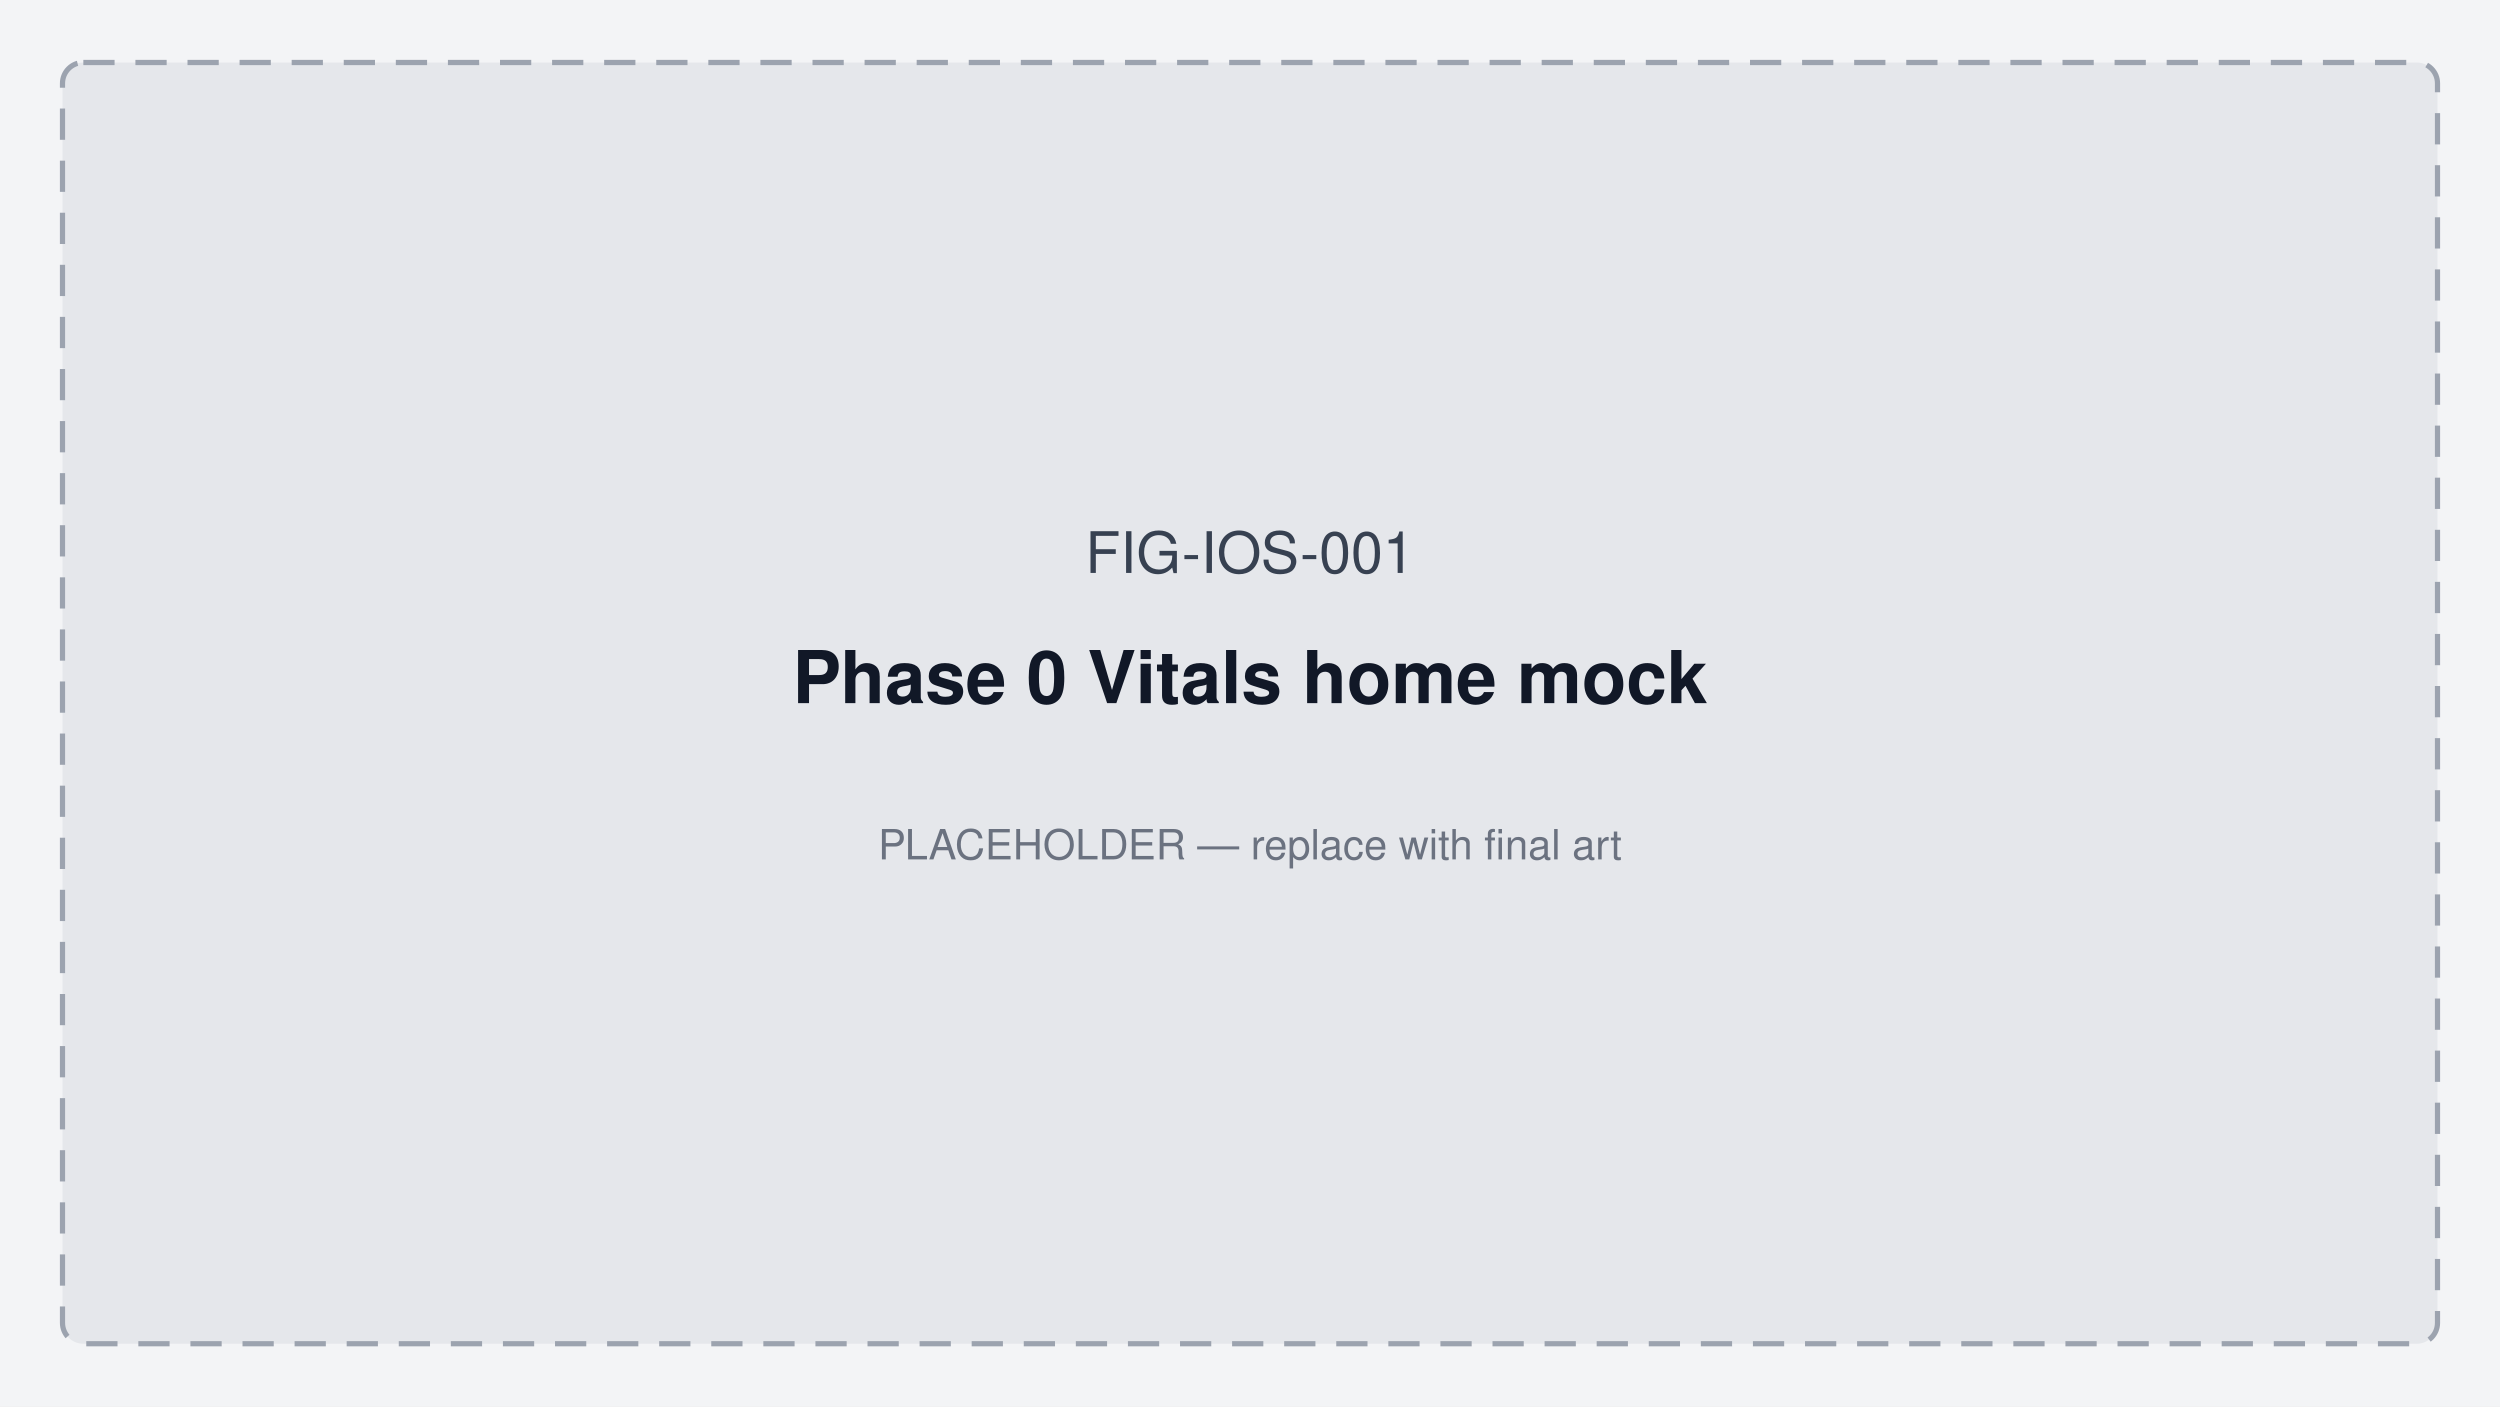
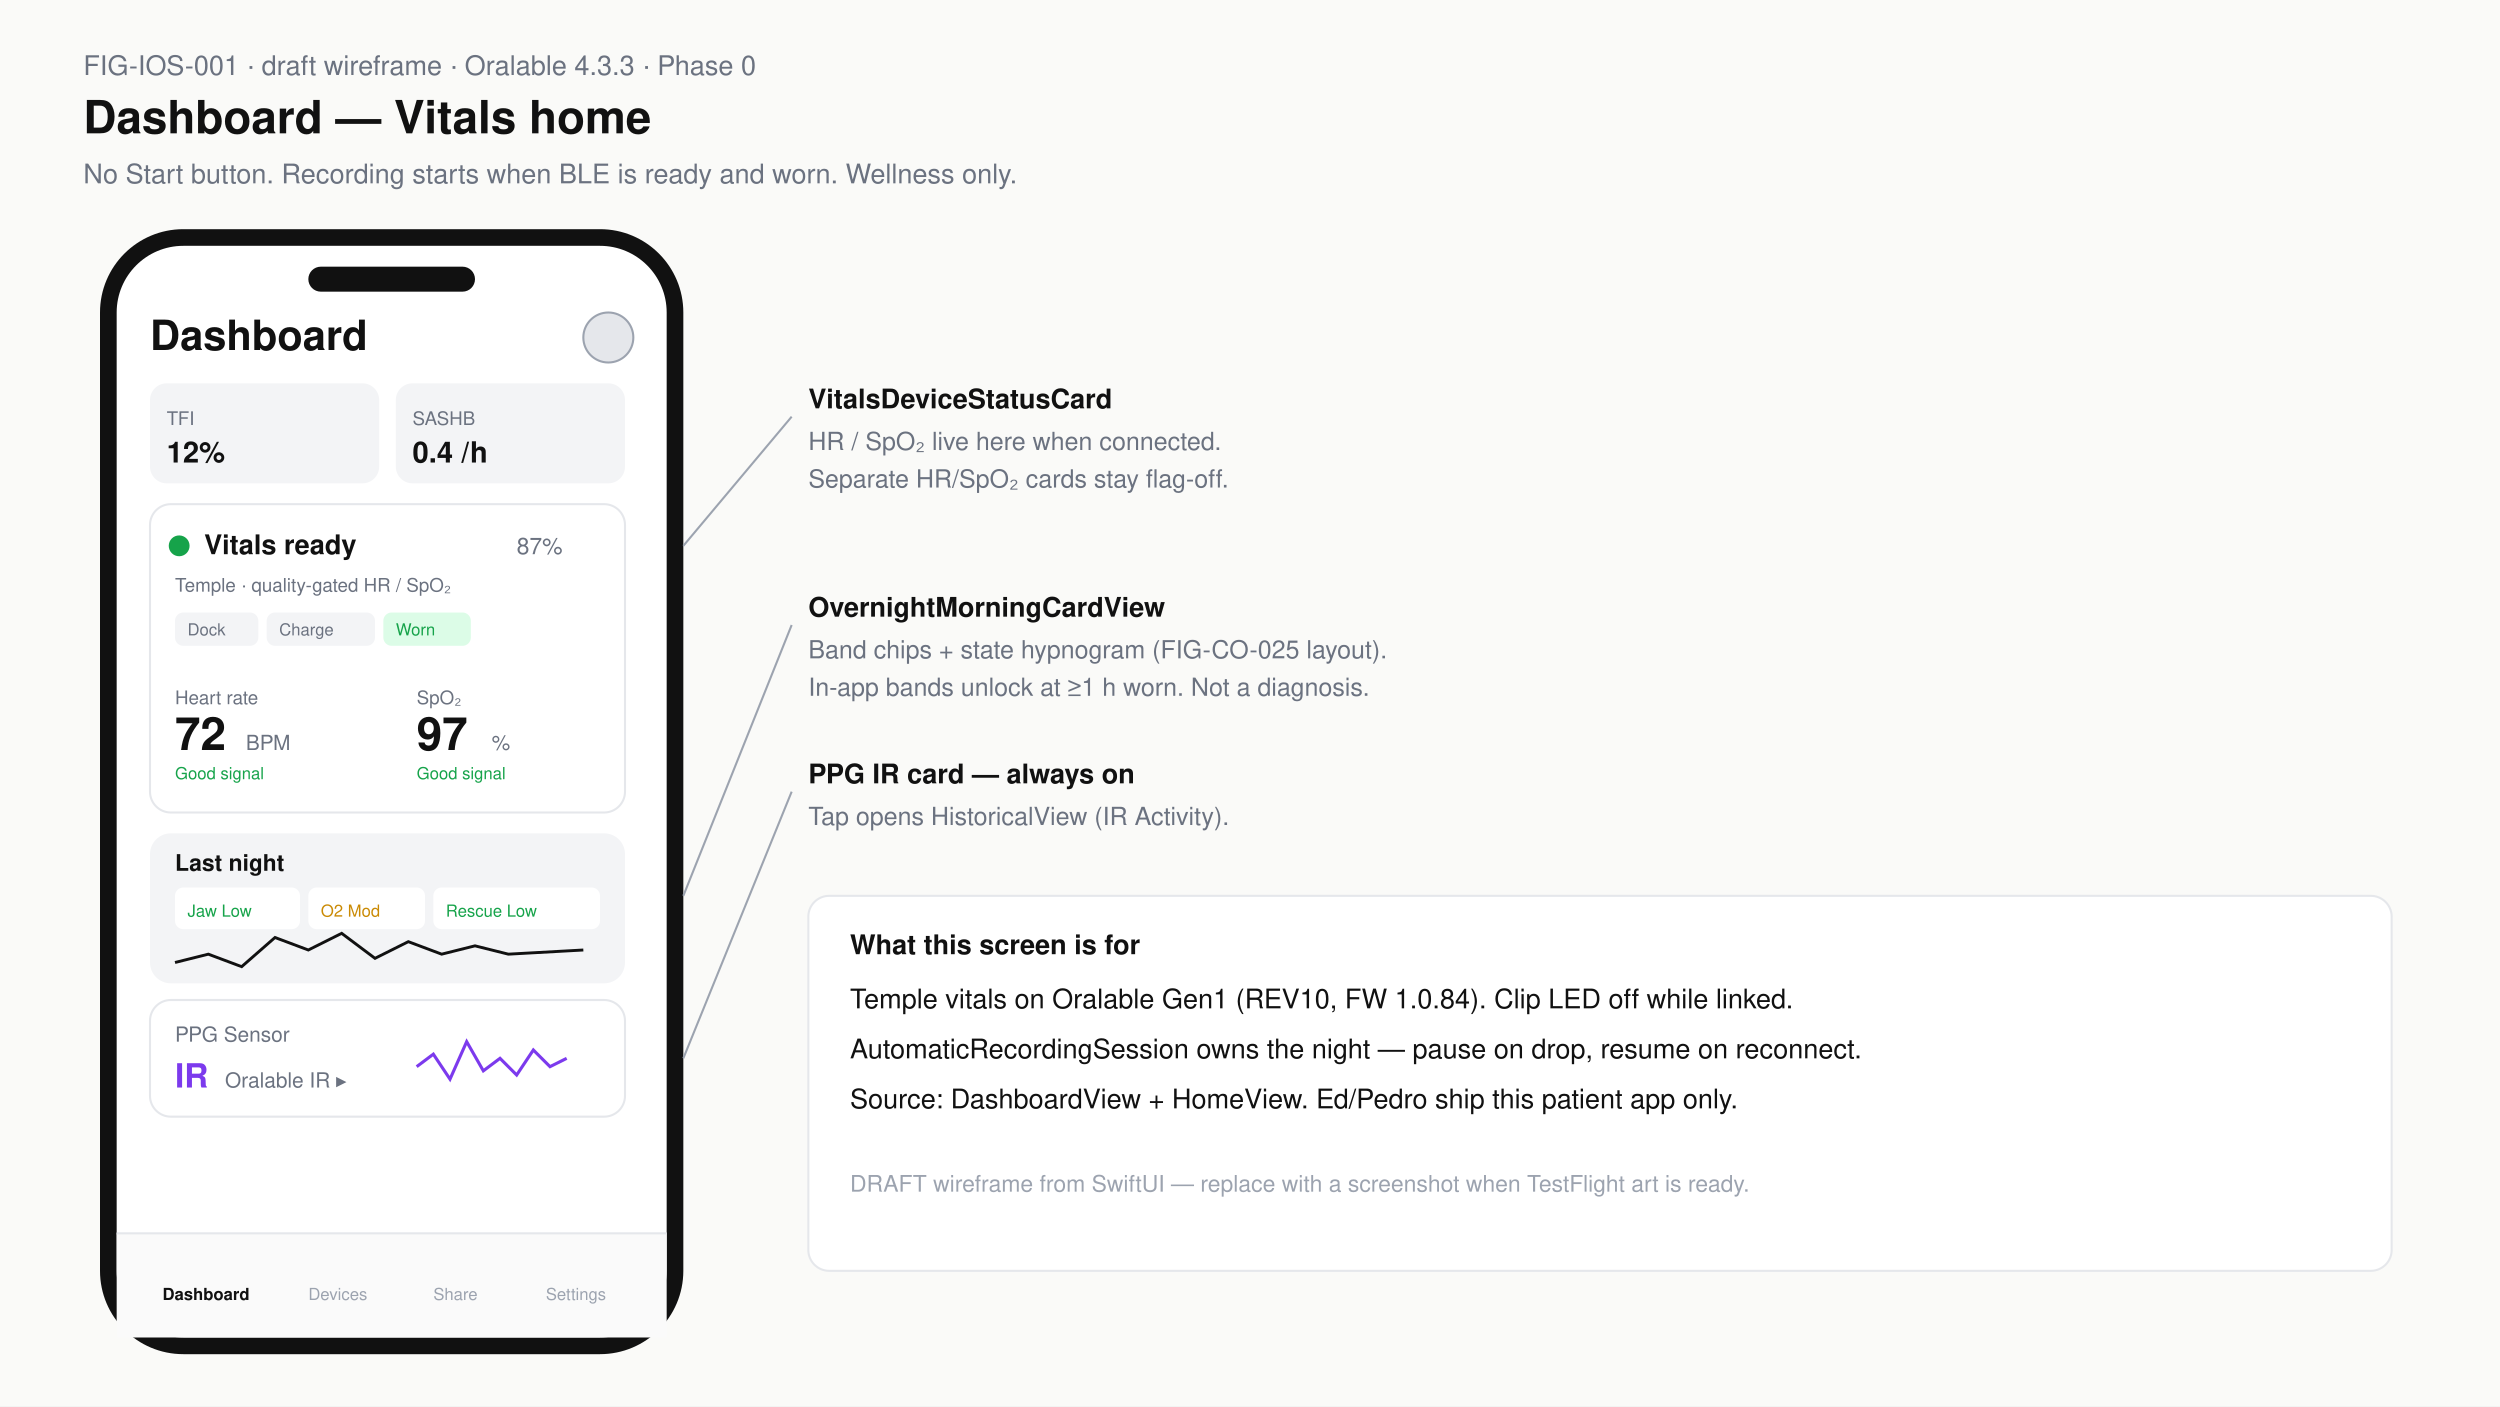
- <svg xmlns="http://www.w3.org/2000/svg" width="960" height="540" viewBox="0 0 960 540">
-   <rect width="960" height="540" fill="#F3F4F6" />
-   <rect x="24" y="24" width="912" height="492" fill="#E5E7EB" stroke="#9CA3AF" stroke-width="2" stroke-dasharray="12 8" rx="8" />
-   <text x="480" y="220" text-anchor="middle" font-family="Helvetica, Arial, sans-serif" font-size="22" fill="#374151">FIG-IOS-001</text>
-   <text x="480" y="270" text-anchor="middle" font-family="Helvetica, Arial, sans-serif" font-size="28" font-weight="bold" fill="#111827">Phase 0 Vitals home mock</text>
-   <text x="480" y="330" text-anchor="middle" font-family="Helvetica, Arial, sans-serif" font-size="16" fill="#6B7280">PLACEHOLDER — replace with final art</text>
+ <svg xmlns="http://www.w3.org/2000/svg" width="1200" height="675" viewBox="0 0 1200 675">
+   <rect width="1200" height="675" fill="#FAFAF8" />
+   <text x="40" y="36" font-family="Helvetica, Arial, sans-serif" font-size="13" fill="#6B7280">FIG-IOS-001 · draft wireframe · Oralable 4.3.3 · Phase 0</text>
+   <text x="40" y="64" font-family="Helvetica, Arial, sans-serif" font-size="22" font-weight="bold" fill="#111111">Dashboard — Vitals home</text>
+   <text x="40" y="88" font-family="Helvetica, Arial, sans-serif" font-size="13" fill="#6B7280">No Start button. Recording starts when BLE is ready and worn. Wellness only.</text>
+   <rect x="48" y="110" width="280" height="540" rx="40" fill="#111111" />
+   <rect x="56" y="118" width="264" height="524" rx="32" fill="#FFFFFF" />
+   <rect x="148" y="128" width="80" height="12" rx="6" fill="#111111" />
+   <text x="72" y="168" font-family="Helvetica, Arial, sans-serif" font-size="20" font-weight="bold" fill="#111111">Dashboard</text>
+   <circle cx="292" cy="162" r="12" fill="#E5E7EB" stroke="#9CA3AF" stroke-width="1" />
+   <rect x="72" y="184" width="110" height="48" rx="8" fill="#F3F4F6" />
+   <text x="80" y="204" font-family="Helvetica, Arial, sans-serif" font-size="9" fill="#6B7280">TFI</text>
+   <text x="80" y="222" font-family="Helvetica, Arial, sans-serif" font-size="14" font-weight="bold" fill="#111111">12%</text>
+   <rect x="190" y="184" width="110" height="48" rx="8" fill="#F3F4F6" />
+   <text x="198" y="204" font-family="Helvetica, Arial, sans-serif" font-size="9" fill="#6B7280">SASHB</text>
+   <text x="198" y="222" font-family="Helvetica, Arial, sans-serif" font-size="14" font-weight="bold" fill="#111111">0.4 /h</text>
+   <rect x="72" y="242" width="228" height="148" rx="10" fill="#FFFFFF" stroke="#E5E7EB" stroke-width="1" />
+   <circle cx="86" cy="262" r="5" fill="#16A34A" />
+   <text x="98" y="266" font-family="Helvetica, Arial, sans-serif" font-size="13" font-weight="bold" fill="#111111">Vitals ready</text>
+   <text x="248" y="266" font-family="Helvetica, Arial, sans-serif" font-size="11" fill="#6B7280">87%</text>
+   <text x="84" y="284" font-family="Helvetica, Arial, sans-serif" font-size="9" fill="#6B7280">Temple · quality-gated HR / SpO₂</text>
+   <rect x="84" y="294" width="40" height="16" rx="4" fill="#F3F4F6" />
+   <text x="90" y="305" font-family="Helvetica, Arial, sans-serif" font-size="8" fill="#6B7280">Dock</text>
+   <rect x="128" y="294" width="52" height="16" rx="4" fill="#F3F4F6" />
+   <text x="134" y="305" font-family="Helvetica, Arial, sans-serif" font-size="8" fill="#6B7280">Charge</text>
+   <rect x="184" y="294" width="42" height="16" rx="4" fill="#DCFCE7" />
+   <text x="190" y="305" font-family="Helvetica, Arial, sans-serif" font-size="8" fill="#16A34A">Worn</text>
+   <text x="84" y="338" font-family="Helvetica, Arial, sans-serif" font-size="9" fill="#6B7280">Heart rate</text>
+   <text x="84" y="360" font-family="Helvetica, Arial, sans-serif" font-size="22" font-weight="bold" fill="#111111">72</text>
+   <text x="118" y="360" font-family="Helvetica, Arial, sans-serif" font-size="10" fill="#6B7280">BPM</text>
+   <text x="84" y="374" font-family="Helvetica, Arial, sans-serif" font-size="8" fill="#16A34A">Good signal</text>
+   <text x="200" y="338" font-family="Helvetica, Arial, sans-serif" font-size="9" fill="#6B7280">SpO₂</text>
+   <text x="200" y="360" font-family="Helvetica, Arial, sans-serif" font-size="22" font-weight="bold" fill="#111111">97</text>
+   <text x="236" y="360" font-family="Helvetica, Arial, sans-serif" font-size="10" fill="#6B7280">%</text>
+   <text x="200" y="374" font-family="Helvetica, Arial, sans-serif" font-size="8" fill="#16A34A">Good signal</text>
+   <rect x="72" y="400" width="228" height="72" rx="10" fill="#F3F4F6" />
+   <text x="84" y="418" font-family="Helvetica, Arial, sans-serif" font-size="11" font-weight="bold" fill="#111111">Last night</text>
+   <rect x="84" y="426" width="60" height="20" rx="4" fill="#FFFFFF" />
+   <text x="90" y="440" font-family="Helvetica, Arial, sans-serif" font-size="8" fill="#16A34A">Jaw Low</text>
+   <rect x="148" y="426" width="56" height="20" rx="4" fill="#FFFFFF" />
+   <text x="154" y="440" font-family="Helvetica, Arial, sans-serif" font-size="8" fill="#CA8A04">O2 Mod</text>
+   <rect x="208" y="426" width="80" height="20" rx="4" fill="#FFFFFF" />
+   <text x="214" y="440" font-family="Helvetica, Arial, sans-serif" font-size="8" fill="#16A34A">Rescue Low</text>
+   <polyline points="84,462 100,458 116,464 132,450 148,456 164,448 180,460 196,452 212,458 228,454 244,458 280,456" fill="none" stroke="#111111" stroke-width="1.4" />
+   <rect x="72" y="480" width="228" height="56" rx="10" fill="#FFFFFF" stroke="#E5E7EB" stroke-width="1" />
+   <text x="84" y="500" font-family="Helvetica, Arial, sans-serif" font-size="10" fill="#6B7280">PPG Sensor</text>
+   <text x="84" y="522" font-family="Helvetica, Arial, sans-serif" font-size="16" font-weight="bold" fill="#7C3AED">IR</text>
+   <text x="108" y="522" font-family="Helvetica, Arial, sans-serif" font-size="10" fill="#6B7280">Oralable IR  ▸</text>
+   <polyline points="200,512 208,506 216,518 224,500 232,514 240,508 248,516 256,504 264,512 272,508" fill="none" stroke="#7C3AED" stroke-width="1.5" />
+   <rect x="56" y="592" width="264" height="50" fill="#FAFAFA" />
+   <line x1="56" y1="592" x2="320" y2="592" stroke="#E5E7EB" stroke-width="1" />
+   <text x="78" y="624" font-family="Helvetica, Arial, sans-serif" font-size="8" font-weight="bold" fill="#111111">Dashboard</text>
+   <text x="148" y="624" font-family="Helvetica, Arial, sans-serif" font-size="8" fill="#9CA3AF">Devices</text>
+   <text x="208" y="624" font-family="Helvetica, Arial, sans-serif" font-size="8" fill="#9CA3AF">Share</text>
+   <text x="262" y="624" font-family="Helvetica, Arial, sans-serif" font-size="8" fill="#9CA3AF">Settings</text>
+   <line x1="328" y1="262" x2="380" y2="200" stroke="#9CA3AF" stroke-width="1" />
+   <text x="388" y="196" font-family="Helvetica, Arial, sans-serif" font-size="13" font-weight="bold" fill="#111111">VitalsDeviceStatusCard</text>
+   <text x="388" y="216" font-family="Helvetica, Arial, sans-serif" font-size="12" fill="#6B7280">HR / SpO₂ live here when connected.</text>
+   <text x="388" y="234" font-family="Helvetica, Arial, sans-serif" font-size="12" fill="#6B7280">Separate HR/SpO₂ cards stay flag-off.</text>
+   <line x1="328" y1="430" x2="380" y2="300" stroke="#9CA3AF" stroke-width="1" />
+   <text x="388" y="296" font-family="Helvetica, Arial, sans-serif" font-size="13" font-weight="bold" fill="#111111">OvernightMorningCardView</text>
+   <text x="388" y="316" font-family="Helvetica, Arial, sans-serif" font-size="12" fill="#6B7280">Band chips + state hypnogram (FIG-CO-025 layout).</text>
+   <text x="388" y="334" font-family="Helvetica, Arial, sans-serif" font-size="12" fill="#6B7280">In-app bands unlock at ≥1 h worn. Not a diagnosis.</text>
+   <line x1="328" y1="508" x2="380" y2="380" stroke="#9CA3AF" stroke-width="1" />
+   <text x="388" y="376" font-family="Helvetica, Arial, sans-serif" font-size="13" font-weight="bold" fill="#111111">PPG IR card — always on</text>
+   <text x="388" y="396" font-family="Helvetica, Arial, sans-serif" font-size="12" fill="#6B7280">Tap opens HistoricalView (IR Activity).</text>
+   <rect x="388" y="430" width="760" height="180" rx="10" fill="#FFFFFF" stroke="#E5E7EB" stroke-width="1" />
+   <text x="408" y="458" font-family="Helvetica, Arial, sans-serif" font-size="13" font-weight="bold" fill="#111111">What this screen is for</text>
+   <text x="408" y="484" font-family="Helvetica, Arial, sans-serif" font-size="13" fill="#111111">Temple vitals on Oralable Gen1 (REV10, FW 1.0.84). Clip LED off while linked.</text>
+   <text x="408" y="508" font-family="Helvetica, Arial, sans-serif" font-size="13" fill="#111111">AutomaticRecordingSession owns the night — pause on drop, resume on reconnect.</text>
+   <text x="408" y="532" font-family="Helvetica, Arial, sans-serif" font-size="13" fill="#111111">Source: DashboardView + HomeView. Ed/Pedro ship this patient app only.</text>
+   <text x="408" y="572" font-family="Helvetica, Arial, sans-serif" font-size="11" fill="#9CA3AF">DRAFT wireframe from SwiftUI — replace with a screenshot when TestFlight art is ready.</text>
</svg>
